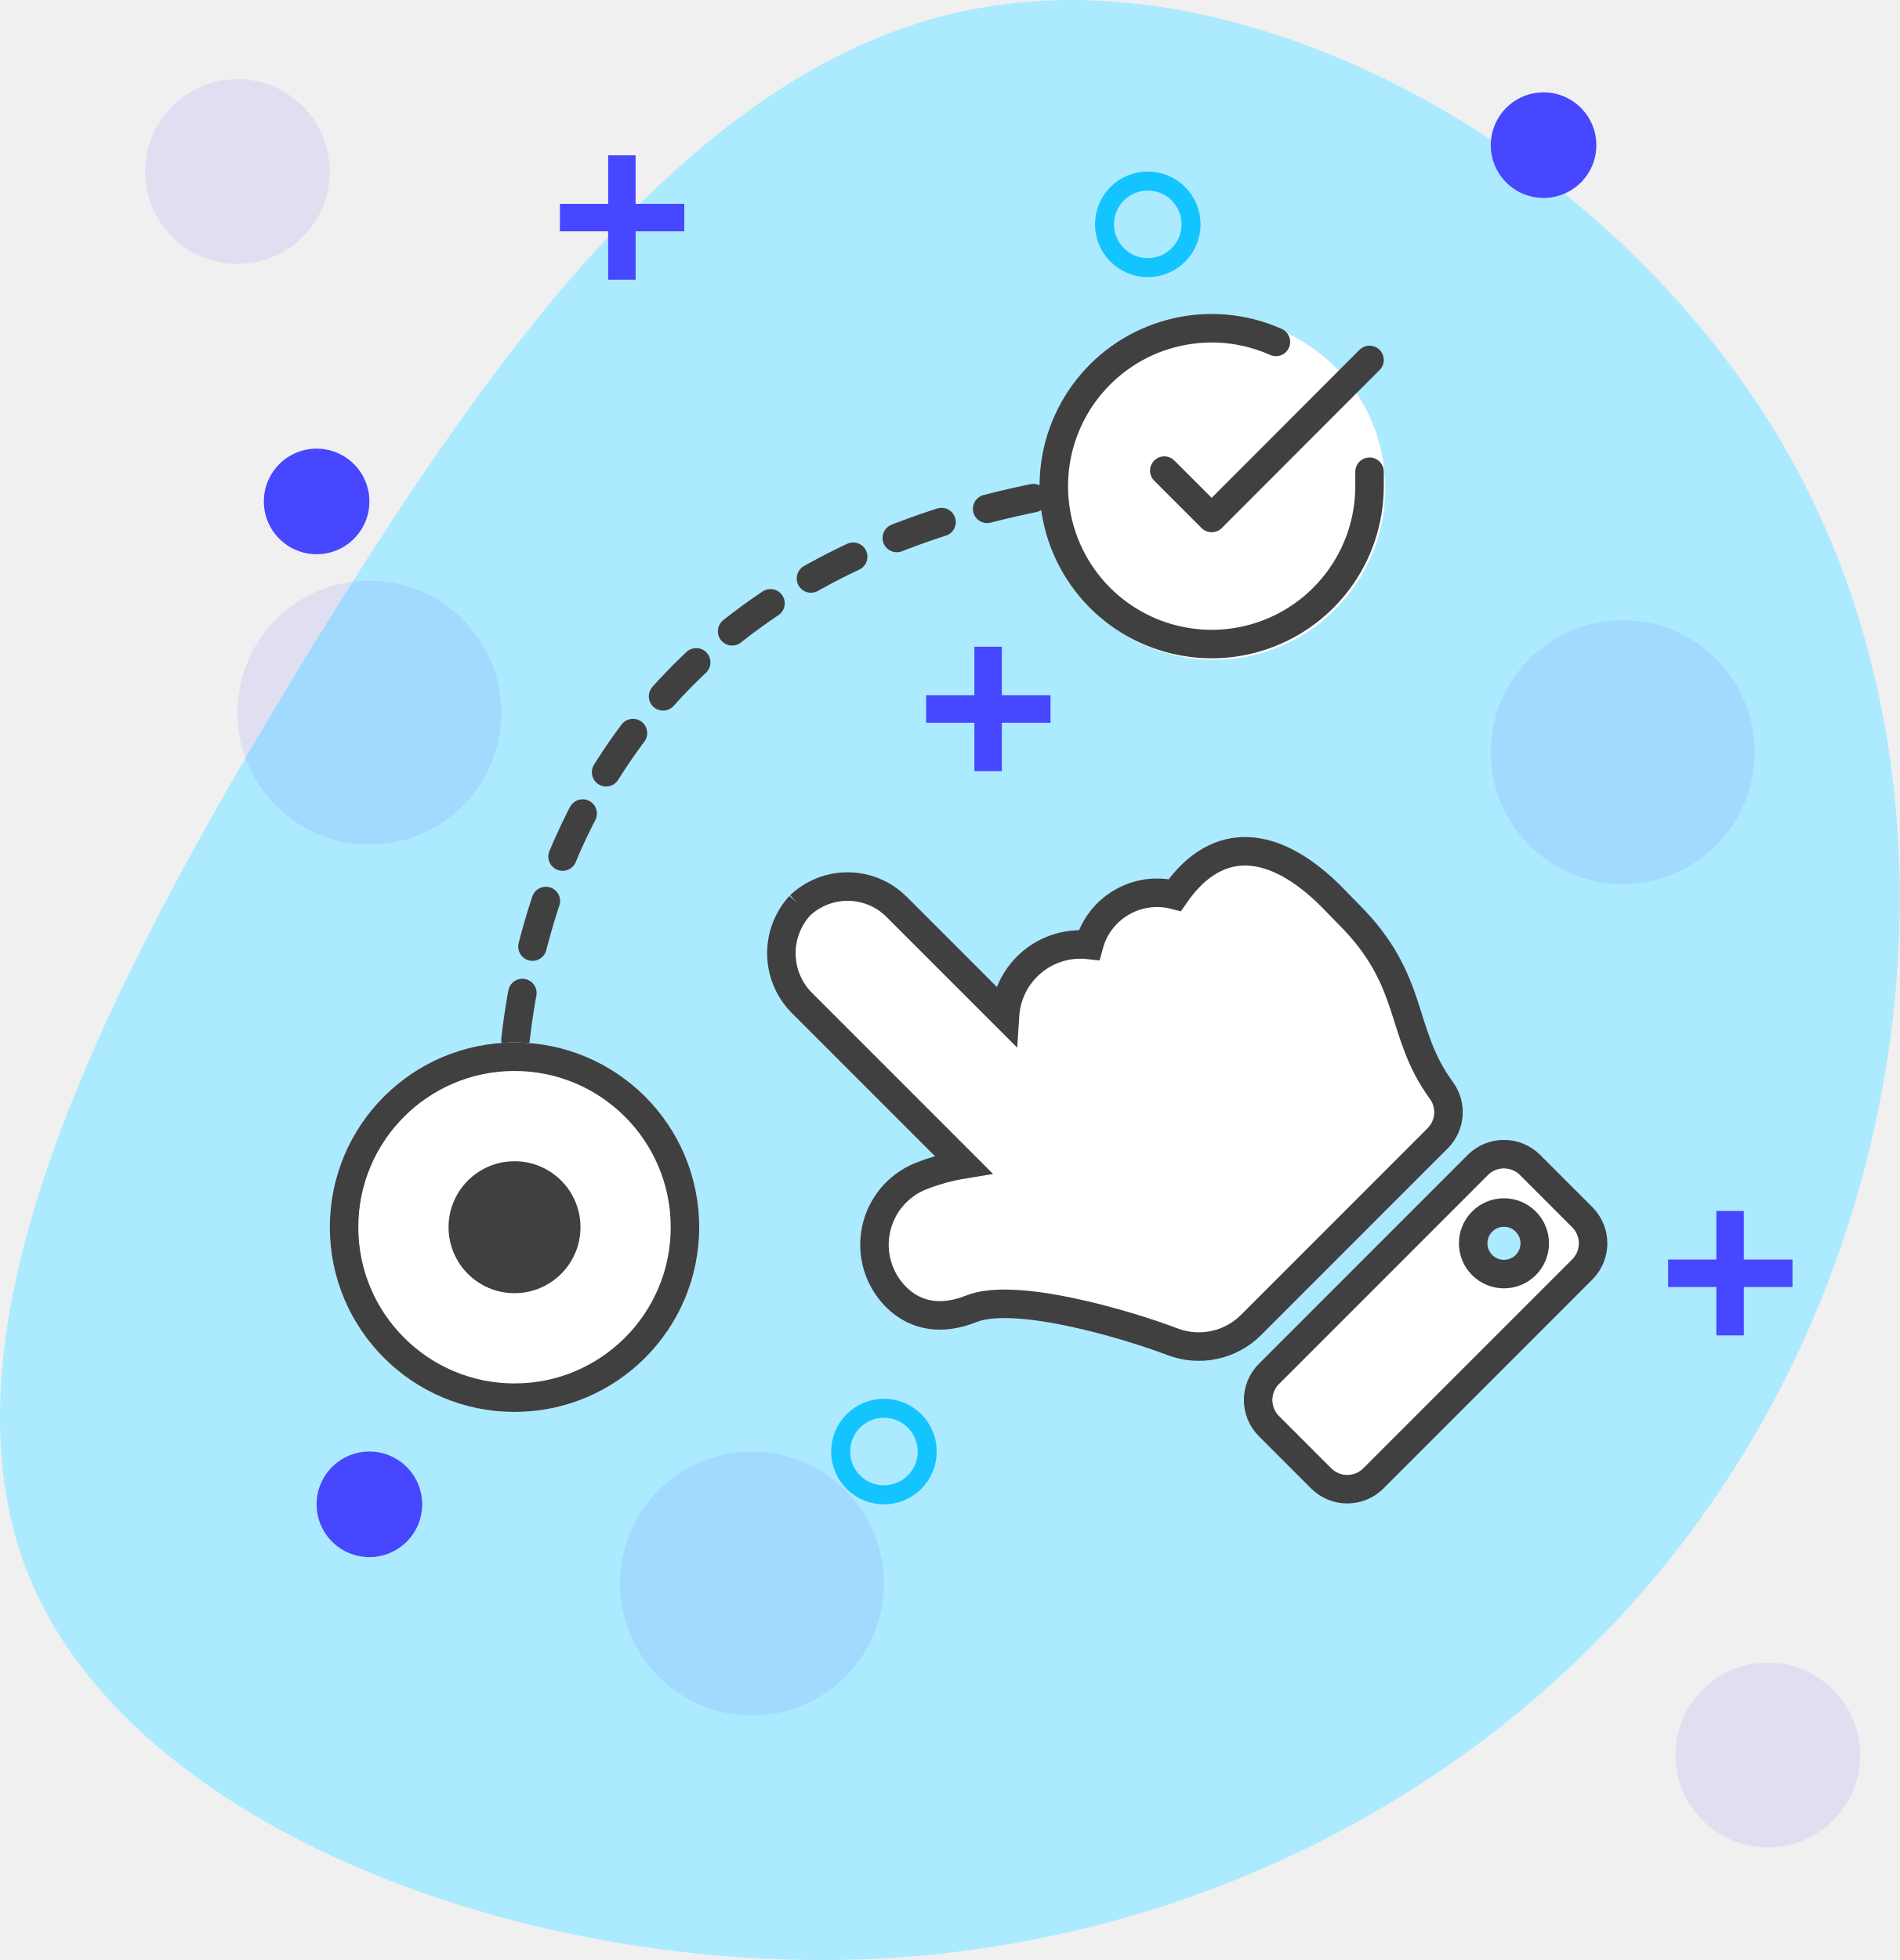
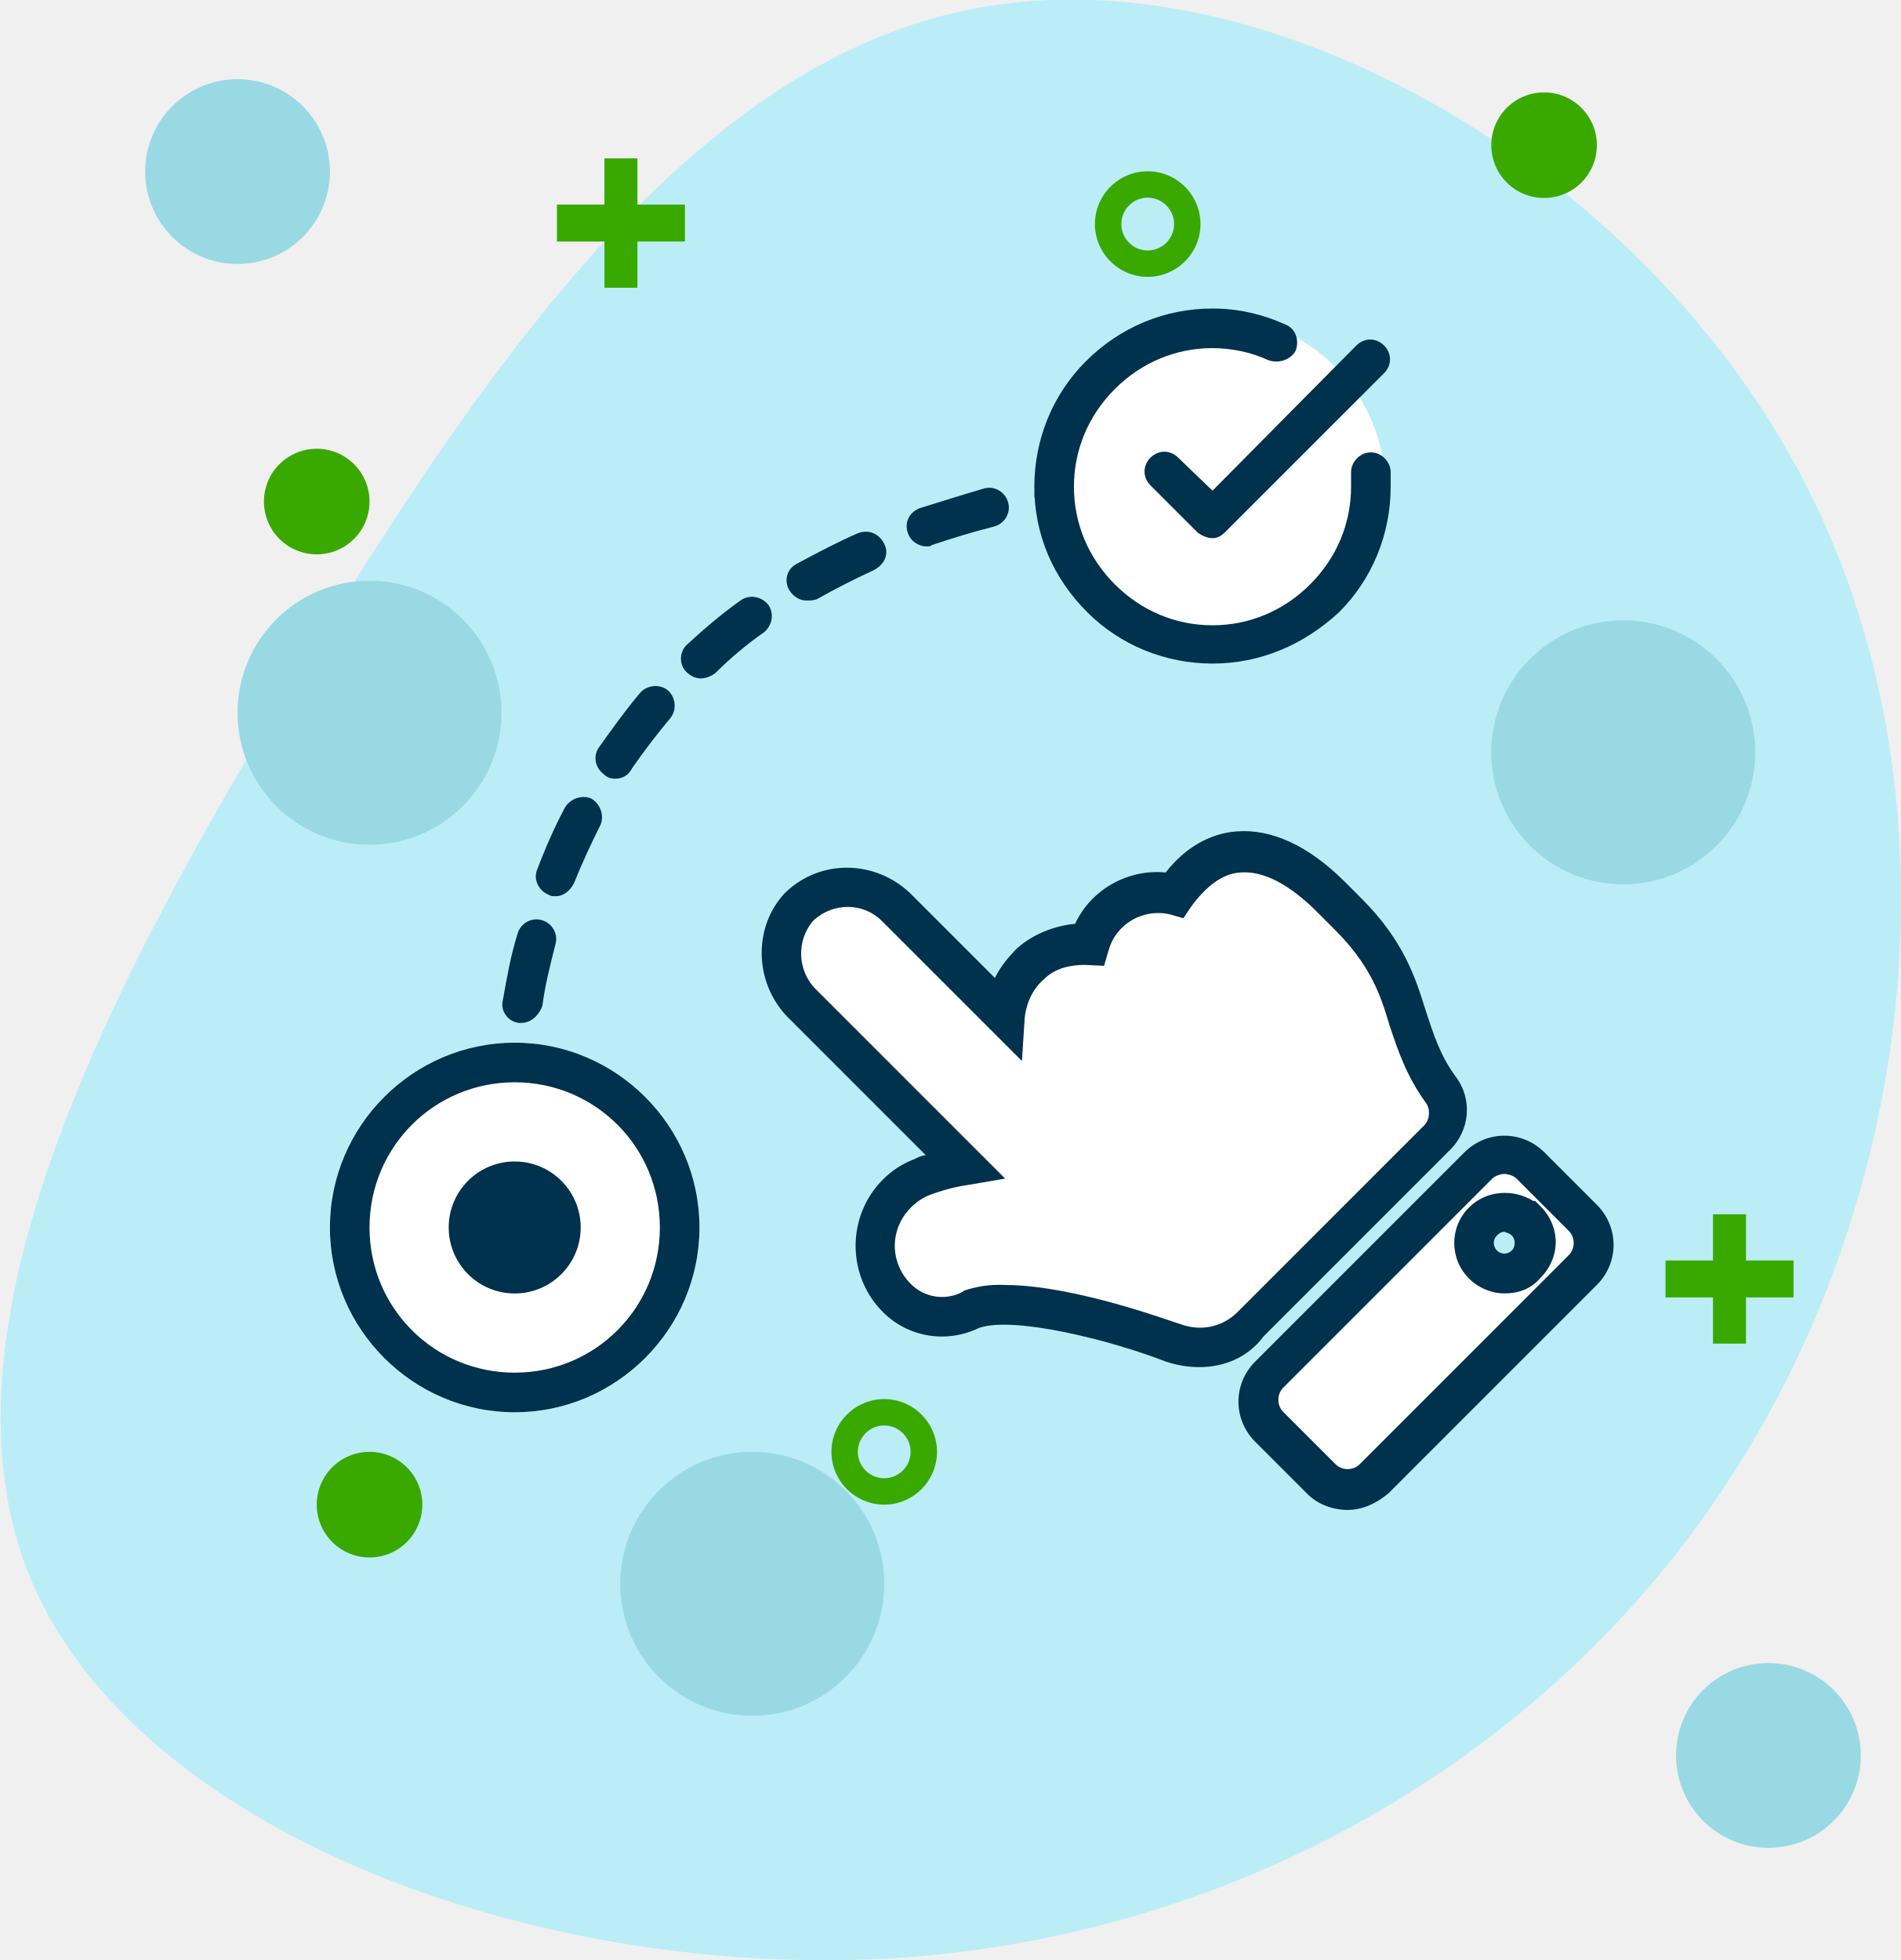
- <svg xmlns="http://www.w3.org/2000/svg" width="200" height="206.294" viewBox="0 0 200 206.294">
-   <g id="Grupo_137332" data-name="Grupo 137332" transform="translate(-8 -6)">
-     <path id="blob" d="M121.88-23.877C138.815,7.84,134.94,49.316,116,79.885,97.2,110.6,63.182,130.546,25.724,132.7c-37.6,2.009-78.79-13.634-89.841-39.754-11.051-26.263,8.037-62.716,28.56-96.586C-14.89-37.368,7.211-68.367,37.206-72.816,67.2-77.408,104.945-55.45,121.88-23.877Z" transform="translate(75.36 79.423)" fill="#aceaff" />
-     <g id="Grupo_23" data-name="Grupo 23" transform="translate(206.611 14.333) rotate(90)">
-       <text id="_" data-name="+" transform="translate(66.666 104.111)" fill="#4747ff" font-size="27" font-family="Montserrat-Bold, Montserrat" font-weight="700">
-         <tspan x="-8.087" y="0">+</tspan>
-       </text>
-       <text id="_2" data-name="+" transform="translate(14.944 142.667)" fill="#4747ff" font-size="27" font-family="Montserrat-Bold, Montserrat" font-weight="700">
-         <tspan x="-8.087" y="0">+</tspan>
-       </text>
-       <text id="_3" data-name="+" transform="translate(126.056 26)" fill="#4747ff" font-size="27" font-family="Montserrat-Bold, Montserrat" font-weight="700">
-         <tspan x="-8.087" y="0">+</tspan>
-       </text>
-       <circle id="Elipse_1" data-name="Elipse 1" cx="5.556" cy="5.556" r="5.556" transform="translate(1.389 30.556)" fill="#4747ff" />
-       <circle id="Elipse_2" data-name="Elipse 2" cx="5.556" cy="5.556" r="5.556" transform="translate(38.889 159.722)" fill="#4747ff" />
-       <circle id="Elipse_5" data-name="Elipse 5" cx="5.556" cy="5.556" r="5.556" transform="translate(144.444 154.167)" fill="#4747ff" />
-       <circle id="Elipse_6" data-name="Elipse 6" cx="13.889" cy="13.889" r="13.889" transform="translate(56.944 13.889)" fill="#4747ff" opacity="0.1" />
-       <circle id="Elipse_7" data-name="Elipse 7" cx="13.889" cy="13.889" r="13.889" transform="translate(144.444 105.556)" fill="#4747ff" opacity="0.1" />
-       <circle id="Elipse_11" data-name="Elipse 11" cx="9.722" cy="9.722" r="9.722" transform="translate(166.667 2.778)" fill="#4747ff" opacity="0.1" />
-       <circle id="Elipse_12" data-name="Elipse 12" cx="9.722" cy="9.722" r="9.722" transform="translate(0 163.889)" fill="#4747ff" opacity="0.1" />
-       <circle id="Elipse_8" data-name="Elipse 8" cx="13.889" cy="13.889" r="13.889" transform="translate(52.778 145.833)" fill="#4747ff" opacity="0.1" />
-       <g id="Elipse_3" data-name="Elipse 3" transform="translate(138.889 100)" fill="none" stroke="#13c4ff" stroke-width="2">
-         <circle cx="5.556" cy="5.556" r="5.556" stroke="none" />
-         <circle cx="5.556" cy="5.556" r="4.556" fill="none" />
+ <svg xmlns="http://www.w3.org/2000/svg" version="1.1" id="Layer_1" x="0px" y="0px" viewBox="0 0 144 148.5" style="enable-background:new 0 0 144 148.5;" xml:space="preserve">
+   <style type="text/css">
+ 	.st0{fill:#BBEDF7;}
+ 	.st1{fill:#99D9E3;}
+ 	.st2{enable-background:new    ;}
+ 	.st3{fill:#39A900;}
+ 	.st4{fill:#FFFFFF;}
+ 	.st5{fill:#00314D;}
+ </style>
+   <g>
+     <path id="blob" class="st0" d="M136.3,35.7c12.2,22.8,9.4,52.7-4.2,74.7c-13.5,22.1-38,36.5-65,38c-27.1,1.4-56.7-9.8-64.7-28.6   c-8-18.9,5.8-45.2,20.6-69.5C37.8,26,53.7,3.6,75.3,0.4C96.9-2.9,124.1,12.9,136.3,35.7z" />
+     <circle id="Elipse_6" class="st1" cx="123" cy="57" r="10" />
+     <circle id="Elipse_7" class="st1" cx="57" cy="120" r="10" />
+     <circle id="Elipse_11" class="st1" cx="134" cy="133" r="7" />
+     <circle id="Elipse_12" class="st1" cx="18" cy="13" r="7" />
+     <circle id="Elipse_8" class="st1" cx="28" cy="54" r="10" />
+     <g>
+       <g class="st2">
+         <path class="st3" d="M42.2,15.5h3.6V12h2.5v3.5h3.6v2.8h-3.6v3.5h-2.5v-3.5h-3.6V15.5z" />
      </g>
-       <g id="Elipse_4" data-name="Elipse 4" transform="translate(9.722 72.222)" fill="none" stroke="#13c4ff" stroke-width="2">
-         <circle cx="5.556" cy="5.556" r="5.556" stroke="none" />
-         <circle cx="5.556" cy="5.556" r="4.556" fill="none" />
+       <g class="st2">
+         <path class="st3" d="M126.2,95.5h3.6V92h2.5v3.5h3.6v2.8h-3.6v3.5h-2.5v-3.5h-3.6V95.5z" />
+       </g>
+       <circle id="Elipse_1" class="st3" cx="117" cy="11" r="4" />
+       <circle id="Elipse_2" class="st3" cx="24" cy="38" r="4" />
+       <circle id="Elipse_5" class="st3" cx="28" cy="114" r="4" />
+       <path class="st3" d="M67,114c-2.2,0-4-1.8-4-4s1.8-4,4-4s4,1.8,4,4S69.2,114,67,114z M67,108c-1.1,0-2,0.9-2,2s0.9,2,2,2    s2-0.9,2-2S68.1,108,67,108z" />
+       <g id="Elipse_4" transform="translate(28.665 69.676)">
+         <path class="st3" d="M58.3-48.7c-2.2,0-4-1.8-4-4s1.8-4,4-4s4,1.8,4,4S60.5-48.7,58.3-48.7z M58.3-54.7c-1.1,0-2,0.9-2,2     s0.9,2,2,2s2-0.9,2-2S59.4-54.7,58.3-54.7z" />
      </g>
    </g>
-     <g id="Grupo_20" data-name="Grupo 20" transform="translate(42.722 39.333)">
-       <g id="Grupo_17" data-name="Grupo 17" transform="translate(33.531 77.938) rotate(-45)">
-         <path id="Icon_awesome-hand-point-right" data-name="Icon awesome-hand-point-right" d="M85.321,21.975a7.3,7.3,0,0,1-7.257,7.1H61.889a7.968,7.968,0,0,1-1.02,11.492A7.42,7.42,0,0,1,58.2,50.661c1.454,7.96-3.555,11.544-11.761,11.544-.445,0-2.151-.033-2.592-.032C33.812,62.2,31.4,57.141,23.808,55.967a3.883,3.883,0,0,1-3.283-3.84V24.341h0a7.776,7.776,0,0,1,4.611-7.1c4.679-2.1,15.456-7.944,17.42-12.526C43.818,1.765,46.019,0,49.035,0a7.781,7.781,0,0,1,7.147,10.839,22.017,22.017,0,0,1-2.293,4.037H78.064a7.422,7.422,0,0,1,7.257,7.1Zm-69.77.056v31.1a3.888,3.888,0,0,1-3.888,3.888H3.888A3.888,3.888,0,0,1,0,53.133v-31.1a3.888,3.888,0,0,1,3.888-3.888h7.776A3.888,3.888,0,0,1,15.551,22.031ZM11.015,49.246a3.24,3.24,0,1,0-3.24,3.24A3.24,3.24,0,0,0,11.015,49.246Z" transform="translate(0 85.917) rotate(-90)" fill="#fff" />
-         <path id="Icon_awesome-hand-point-right-2" data-name="Icon awesome-hand-point-right" d="M85.321,21.975a7.3,7.3,0,0,1-7.257,7.1H61.889a7.968,7.968,0,0,1-1.02,11.492A7.42,7.42,0,0,1,58.2,50.661c1.454,7.96-3.555,11.544-11.761,11.544-.445,0-2.151-.033-2.592-.032C33.812,62.2,31.4,57.141,23.808,55.967a3.883,3.883,0,0,1-3.283-3.84V24.341h0a7.776,7.776,0,0,1,4.611-7.1c4.679-2.1,15.456-7.944,17.42-12.526C43.818,1.765,46.019,0,49.035,0a7.781,7.781,0,0,1,7.147,10.839,22.017,22.017,0,0,1-2.293,4.037H78.064a7.422,7.422,0,0,1,7.257,7.1Zm-69.77.056v31.1a3.888,3.888,0,0,1-3.888,3.888H3.888A3.888,3.888,0,0,1,0,53.133v-31.1a3.888,3.888,0,0,1,3.888-3.888h7.776A3.888,3.888,0,0,1,15.551,22.031ZM11.015,49.246a3.24,3.24,0,1,0-3.24,3.24A3.24,3.24,0,0,0,11.015,49.246Z" transform="translate(0.595 85.321) rotate(-90)" fill="none" stroke="#404040" stroke-width="3" />
+     <g id="Grupo_20" transform="translate(-5 5)">
+       <g id="Grupo_17" transform="translate(-8.922 87.833) rotate(-45)">
+         <path id="Icon_awesome-hand-point-right" class="st4" d="M69.4,36c2.8,0.1,5.1,2.4,5.1,5.2v11.6c2.4-2.1,6-1.9,8.1,0.5     c0.1,0.1,0.1,0.1,0.2,0.2c2.5-1.5,5.8-0.6,7.3,1.9c5.7-1,8.3,2.6,8.3,8.5c0,0.3,0,1.5,0,1.9c0,7.2-3.6,9-4.5,14.4     c-0.2,1.4-1.4,2.4-2.8,2.4h-20l0,0c-2.2,0-4.2-1.3-5.1-3.3c-1.5-3.4-5.7-11.1-9-12.5c-2-0.7-3.4-2.5-3.4-4.7     c0-3.1,2.5-5.6,5.6-5.6c0.8,0,1.5,0.2,2.2,0.5c1,0.4,2,1,2.9,1.7V41.3C64.4,38.4,66.6,36.2,69.4,36z M69.4,86.3h22.4     c1.5,0,2.8,1.3,2.8,2.8v5.6c0,1.5-1.3,2.8-2.8,2.8H69.4c-1.5,0-2.8-1.3-2.8-2.8l0,0v-5.6C66.6,87.5,67.9,86.3,69.4,86.3     L69.4,86.3z M89,89.5c-1.3,0-2.3,1-2.3,2.3c0,1.3,1,2.3,2.3,2.3c1.3,0,2.3-1,2.3-2.3c0,0,0,0,0,0C91.4,90.6,90.3,89.5,89,89.5z" />
+         <path class="st5" d="M66.8,97.3c-0.8-0.8-1.3-1.9-1.3-3l0-5.6c0-2.4,1.9-4.3,4.3-4.3h22.4c2.4,0,4.3,1.9,4.3,4.3l0,5.6     c0,2.4-1.9,4.3-4.3,4.3H69.9C68.7,98.5,67.6,98.1,66.8,97.3z M93.2,87.7c-0.2-0.2-0.6-0.4-0.9-0.4H69.9c-0.7,0-1.3,0.6-1.3,1.3     v5.6c0,0.7,0.6,1.3,1.3,1.3l22.4,0c0.7,0,1.3-0.6,1.3-1.3l0-5.6C93.6,88.3,93.4,87.9,93.2,87.7z M66.5,81.7     c-0.6-0.6-1.1-1.3-1.5-2.1c-1.8-4.1-5.7-10.6-8.2-11.8c-2.6-0.9-4.3-3.3-4.3-6c0-3.9,3.2-7.1,7.1-7.1c1,0,1.9,0.2,2.8,0.6     c0.3,0.1,0.6,0.2,0.8,0.4V40.8c0.1-3.6,3-6.6,6.5-6.7l0.1,0c3.7,0.1,6.5,3.1,6.6,6.7v9.1c0.9-0.3,1.8-0.4,2.8-0.4     c1.6,0.1,3.2,0.8,4.4,1.8c2.7-1,5.8-0.1,7.6,2.1c2.4-0.3,4.5,0.3,6,1.6c2,1.7,3.1,4.6,3.1,8.5c0,0.2,0,0.5,0,0.9     c0,0.4,0,0.8,0,0.9c0,4.6-1.4,7.2-2.6,9.5c-0.8,1.6-1.6,3.1-1.9,5.1c-0.3,2.1-2.1,3.6-4.2,3.6h-20C69.6,83.8,67.8,83,66.5,81.7z      M60.5,66.9c3.8,3.8,7.2,11.4,7.3,11.5c0.7,1.5,2.1,2.4,3.7,2.4l20,0c0.6,0,1.2-0.5,1.3-1.1c0.4-2.5,1.3-4.3,2.2-6.1     c1.2-2.2,2.2-4.3,2.2-8.1c0-0.2,0-0.6,0-1c0-0.4,0-0.7,0-0.9c0-3-0.7-5.1-2-6.2c-1-0.9-2.6-1.1-4.5-0.8l-1,0.2l-0.5-0.9     c-1.1-1.8-3.4-2.4-5.2-1.4l-1.1,0.6L81.9,54c-0.8-0.8-1.8-1.4-2.9-1.4c-1.1-0.1-2.2,0.3-3.1,1l-2.5,2.2l0-15c0-2-1.6-3.6-3.6-3.7     c-2,0.1-3.6,1.8-3.6,3.8l0,20.3l-2.4-1.7c-0.8-0.6-1.7-1.1-2.6-1.5c-0.5-0.2-1-0.3-1.6-0.3c-2.3,0-4.1,1.8-4.1,4.1     c0,1.5,1,2.8,2.4,3.2l0.1,0C58.8,65.4,59.7,66,60.5,66.9z M86.8,94.1c-0.7-0.7-1.1-1.7-1.1-2.7c0-2.1,1.7-3.8,3.8-3.8     c1.9,0,3.4,1.4,3.8,3.1l0.1,0.1l0,0.6c0,1-0.4,2-1.1,2.7c-0.7,0.7-1.7,1.1-2.7,1.1C88.4,95.3,87.5,94.8,86.8,94.1z M90.1,90.8     c-0.2-0.2-0.4-0.2-0.6-0.2c-0.5,0-0.8,0.4-0.8,0.8c0,0.5,0.4,0.8,0.8,0.8c0.4,0,0.8-0.4,0.8-0.8l0,0C90.3,91.2,90.2,91,90.1,90.8     z" />
      </g>
-       <path id="Trazado_43" data-name="Trazado 43" d="M1263.059,186.027s-5.147-61.973,66.91-68.789" transform="translate(-1243.858 -99.916)" fill="none" stroke="#404040" stroke-linecap="round" stroke-width="3" stroke-dasharray="5" />
-       <g id="Grupo_18" data-name="Grupo 18" transform="translate(0 76.389)">
-         <g id="Elipse_10" data-name="Elipse 10" transform="translate(0 0)" fill="#fff" stroke="#404040" stroke-width="3">
-           <circle cx="19.444" cy="19.444" r="19.444" stroke="none" />
-           <circle cx="19.444" cy="19.444" r="17.944" fill="none" />
+       <path class="st5" d="M43.8,82.5c-0.8,0-1.4-0.6-1.5-1.4c0,0-0.1-0.8-0.1-2.1c0-1,0-2.1,0.1-3.2c0.1-0.8,0.8-1.5,1.6-1.4    c0.8,0.1,1.5,0.8,1.4,1.6c-0.1,1-0.1,2-0.1,3c0,1.1,0.1,1.8,0.1,1.8c0.1,0.8-0.5,1.5-1.4,1.6C43.9,82.5,43.9,82.5,43.8,82.5z     M44.5,72.5c-0.1,0-0.2,0-0.2,0c-0.8-0.1-1.4-0.9-1.2-1.7c0.3-1.7,0.6-3.4,1.1-5c0.2-0.8,1-1.3,1.8-1.1c0.8,0.2,1.3,1,1.1,1.8    c-0.4,1.6-0.8,3.1-1,4.7C45.8,72,45.2,72.5,44.5,72.5z M47.1,62.9c-0.2,0-0.4,0-0.5-0.1c-0.8-0.3-1.2-1.2-0.9-1.9    c0.6-1.6,1.3-3.2,2.1-4.7c0.4-0.7,1.3-1,2-0.7c0.7,0.4,1,1.3,0.7,2c-0.7,1.4-1.4,2.9-2,4.4C48.2,62.5,47.7,62.9,47.1,62.9z     M51.6,54c-0.3,0-0.6-0.1-0.8-0.3c-0.7-0.5-0.9-1.4-0.4-2.1c1-1.4,2-2.8,3.1-4.1c0.5-0.6,1.5-0.7,2.1-0.2c0.6,0.5,0.7,1.5,0.2,2.1    c-1,1.2-2,2.5-2.9,3.8C52.6,53.8,52.1,54,51.6,54z M58.1,46.4c-0.4,0-0.8-0.2-1.1-0.5c-0.6-0.6-0.5-1.6,0.1-2.1    c1.3-1.2,2.6-2.3,4-3.3c0.7-0.5,1.6-0.3,2.1,0.3c0.5,0.7,0.3,1.6-0.3,2.1c-1.3,0.9-2.6,2-3.7,3.1C58.8,46.3,58.4,46.4,58.1,46.4z     M66.1,40.5c-0.5,0-1-0.3-1.3-0.8c-0.4-0.7-0.2-1.6,0.6-2c1.5-0.8,3-1.6,4.6-2.3c0.8-0.3,1.6,0,2,0.8s0,1.6-0.8,2    c-1.5,0.7-2.9,1.4-4.3,2.2C66.6,40.5,66.4,40.5,66.1,40.5z M75.2,36.4c-0.6,0-1.2-0.4-1.4-1c-0.3-0.8,0.1-1.6,0.9-1.9    c1.6-0.5,3.2-1,4.9-1.5c0.8-0.2,1.6,0.3,1.8,1.1s-0.3,1.6-1.1,1.8c-1.6,0.4-3.2,0.9-4.7,1.4C75.5,36.4,75.4,36.4,75.2,36.4z     M84.9,33.9c-0.7,0-1.3-0.5-1.5-1.2c-0.1-0.8,0.4-1.6,1.2-1.7c1.6-0.3,3.3-0.6,5-0.8c0.8-0.1,1.6,0.5,1.7,1.3    c0.1,0.8-0.5,1.6-1.3,1.7c-1.6,0.2-3.3,0.4-4.8,0.7C85.1,33.9,85,33.9,84.9,33.9z" />
+       <g id="Grupo_18" transform="translate(-42 60)">
+         <g id="Elipse_10" transform="translate(80 20)">
+           <circle class="st4" cx="6" cy="8" r="14" />
+           <path class="st5" d="M6,22C-1.7,22-8,15.7-8,8S-1.7-6,6-6S20,0.3,20,8S13.7,22,6,22z M6-3C-0.1-3-5,1.9-5,8s4.9,11,11,11      s11-4.9,11-11S12.1-3,6-3z" />
        </g>
-         <circle id="Elipse_14" data-name="Elipse 14" cx="6.944" cy="6.944" r="6.944" transform="translate(12.5 12.5)" fill="#404040" />
+         <circle id="Elipse_14" class="st5" cx="86" cy="28" r="5" />
      </g>
-       <g id="Grupo_19" data-name="Grupo 19" transform="translate(75 0)">
-         <circle id="Elipse_13" data-name="Elipse 13" cx="18.056" cy="18.056" r="18.056" transform="translate(0)" fill="#fff" />
-         <g id="Icon_feather-check-circle" data-name="Icon feather-check-circle" transform="translate(1.216 1.216)">
-           <path id="Trazado_18" data-name="Trazado 18" d="M36.24,18.092v1.529A16.62,16.62,0,1,1,26.385,4.43" transform="translate(-3 -2.991)" fill="none" stroke="#404040" stroke-linecap="round" stroke-linejoin="round" stroke-width="3" />
-           <path id="Trazado_19" data-name="Trazado 19" d="M35.106,6,18.486,22.637,13.5,17.651" transform="translate(-1.866 -2.666)" fill="none" stroke="#404040" stroke-linecap="round" stroke-linejoin="round" stroke-width="3" />
+       <g id="Grupo_19" transform="translate(91.773 24.773)">
+         <circle id="Elipse_13" class="st4" cx="5.2" cy="7.2" r="13" />
+         <g id="Icon_feather-check-circle" transform="translate(1.102 1.102)">
+           <path class="st5" d="M4,19.4C4,19.4,4,19.4,4,19.4c-3.6,0-7-1.4-9.5-3.9C-8.1,12.9-9.5,9.6-9.5,6c0-3.6,1.4-7,3.9-9.5      C-3-6.1,0.4-7.5,4-7.5c0,0,0,0,0,0c1.9,0,3.7,0.4,5.5,1.2c0.8,0.3,1.1,1.2,0.8,2C9.9-3.6,9-3.3,8.2-3.6C6.9-4.2,5.4-4.5,4-4.5      c0,0,0,0,0,0c-2.8,0-5.4,1.1-7.4,3.1c-2,2-3.1,4.6-3.1,7.4s1.1,5.4,3.1,7.4c2,2,4.6,3.1,7.4,3.1c0,0,0,0,0,0      c2.8,0,5.4-1.1,7.4-3.1c2-2,3.1-4.6,3.1-7.4V4.9c0-0.8,0.7-1.5,1.5-1.5c0.8,0,1.5,0.7,1.5,1.5V6c0,3.6-1.4,7-3.9,9.5      C10.9,18,7.6,19.4,4,19.4z" />
+           <path class="st5" d="M4,9.9c-0.4,0-0.8-0.2-1.1-0.4l-3.6-3.6c-0.6-0.6-0.6-1.5,0-2.1c0.6-0.6,1.5-0.6,2.1,0L4,6.3L14.9-4.7      c0.6-0.6,1.5-0.6,2.1,0c0.6,0.6,0.6,1.5,0,2.1L5,9.4C4.7,9.7,4.4,9.9,4,9.9L4,9.9z" />
        </g>
      </g>
    </g>
  </g>
</svg>
